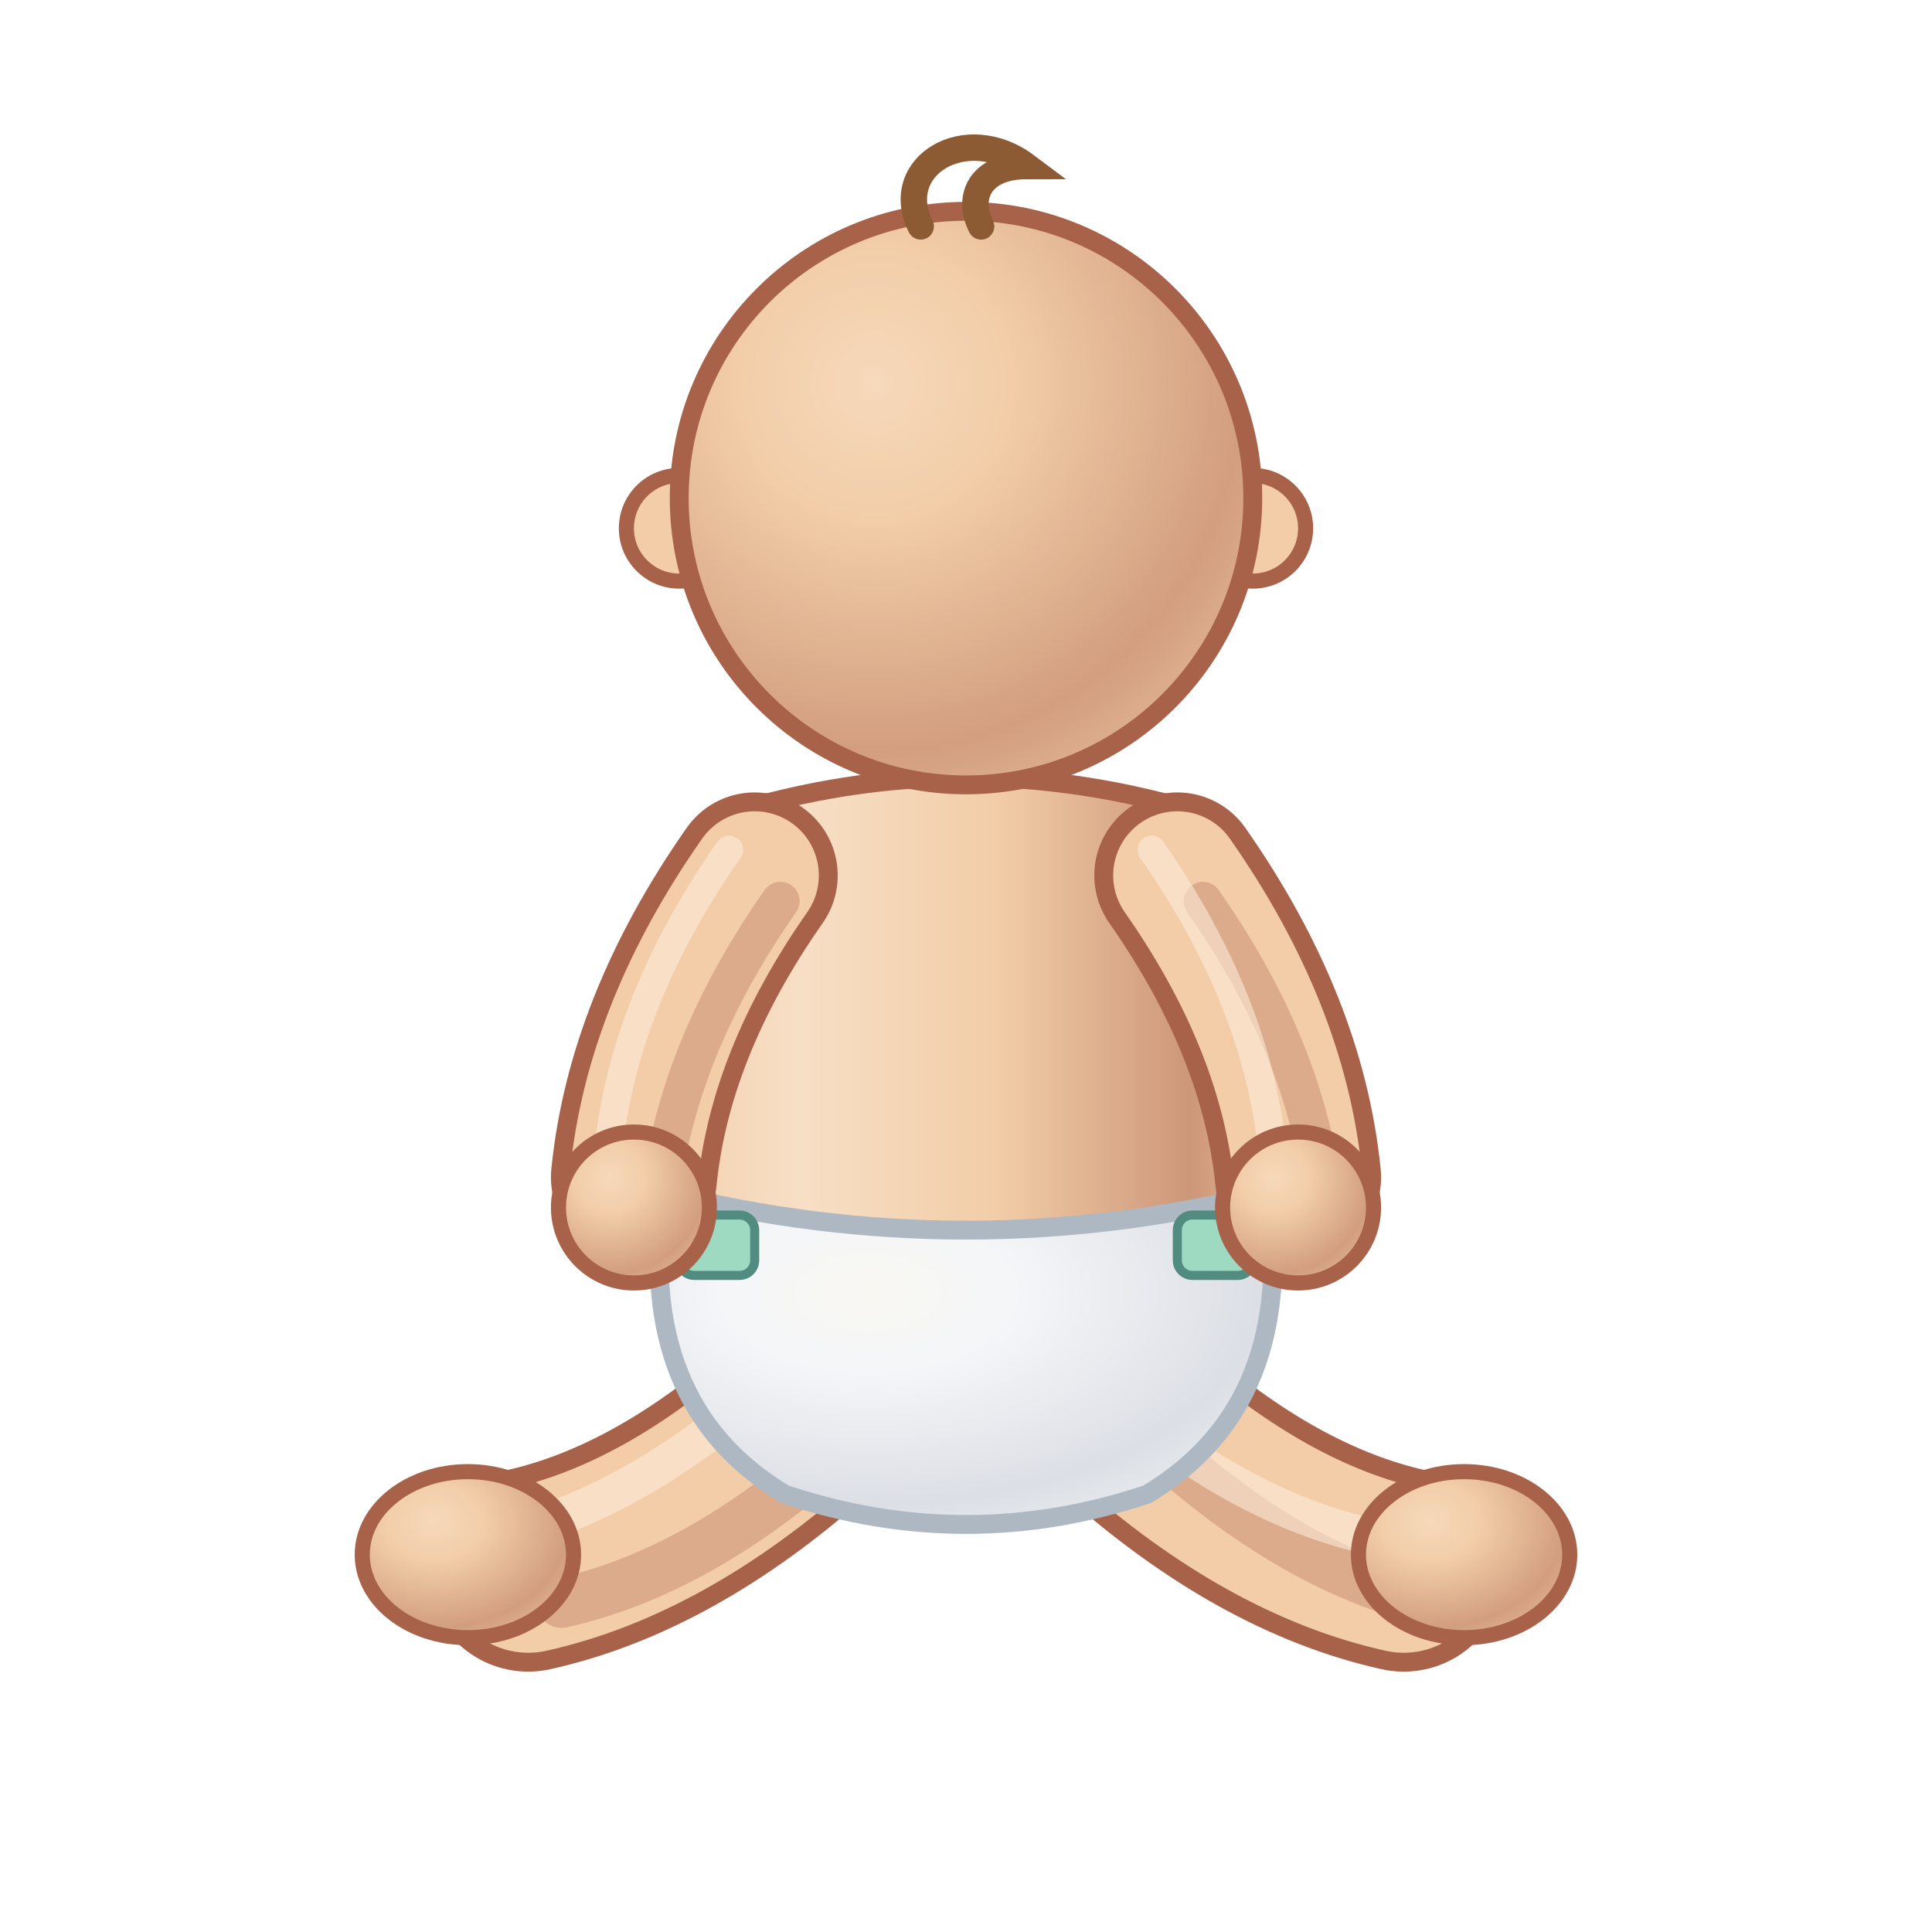
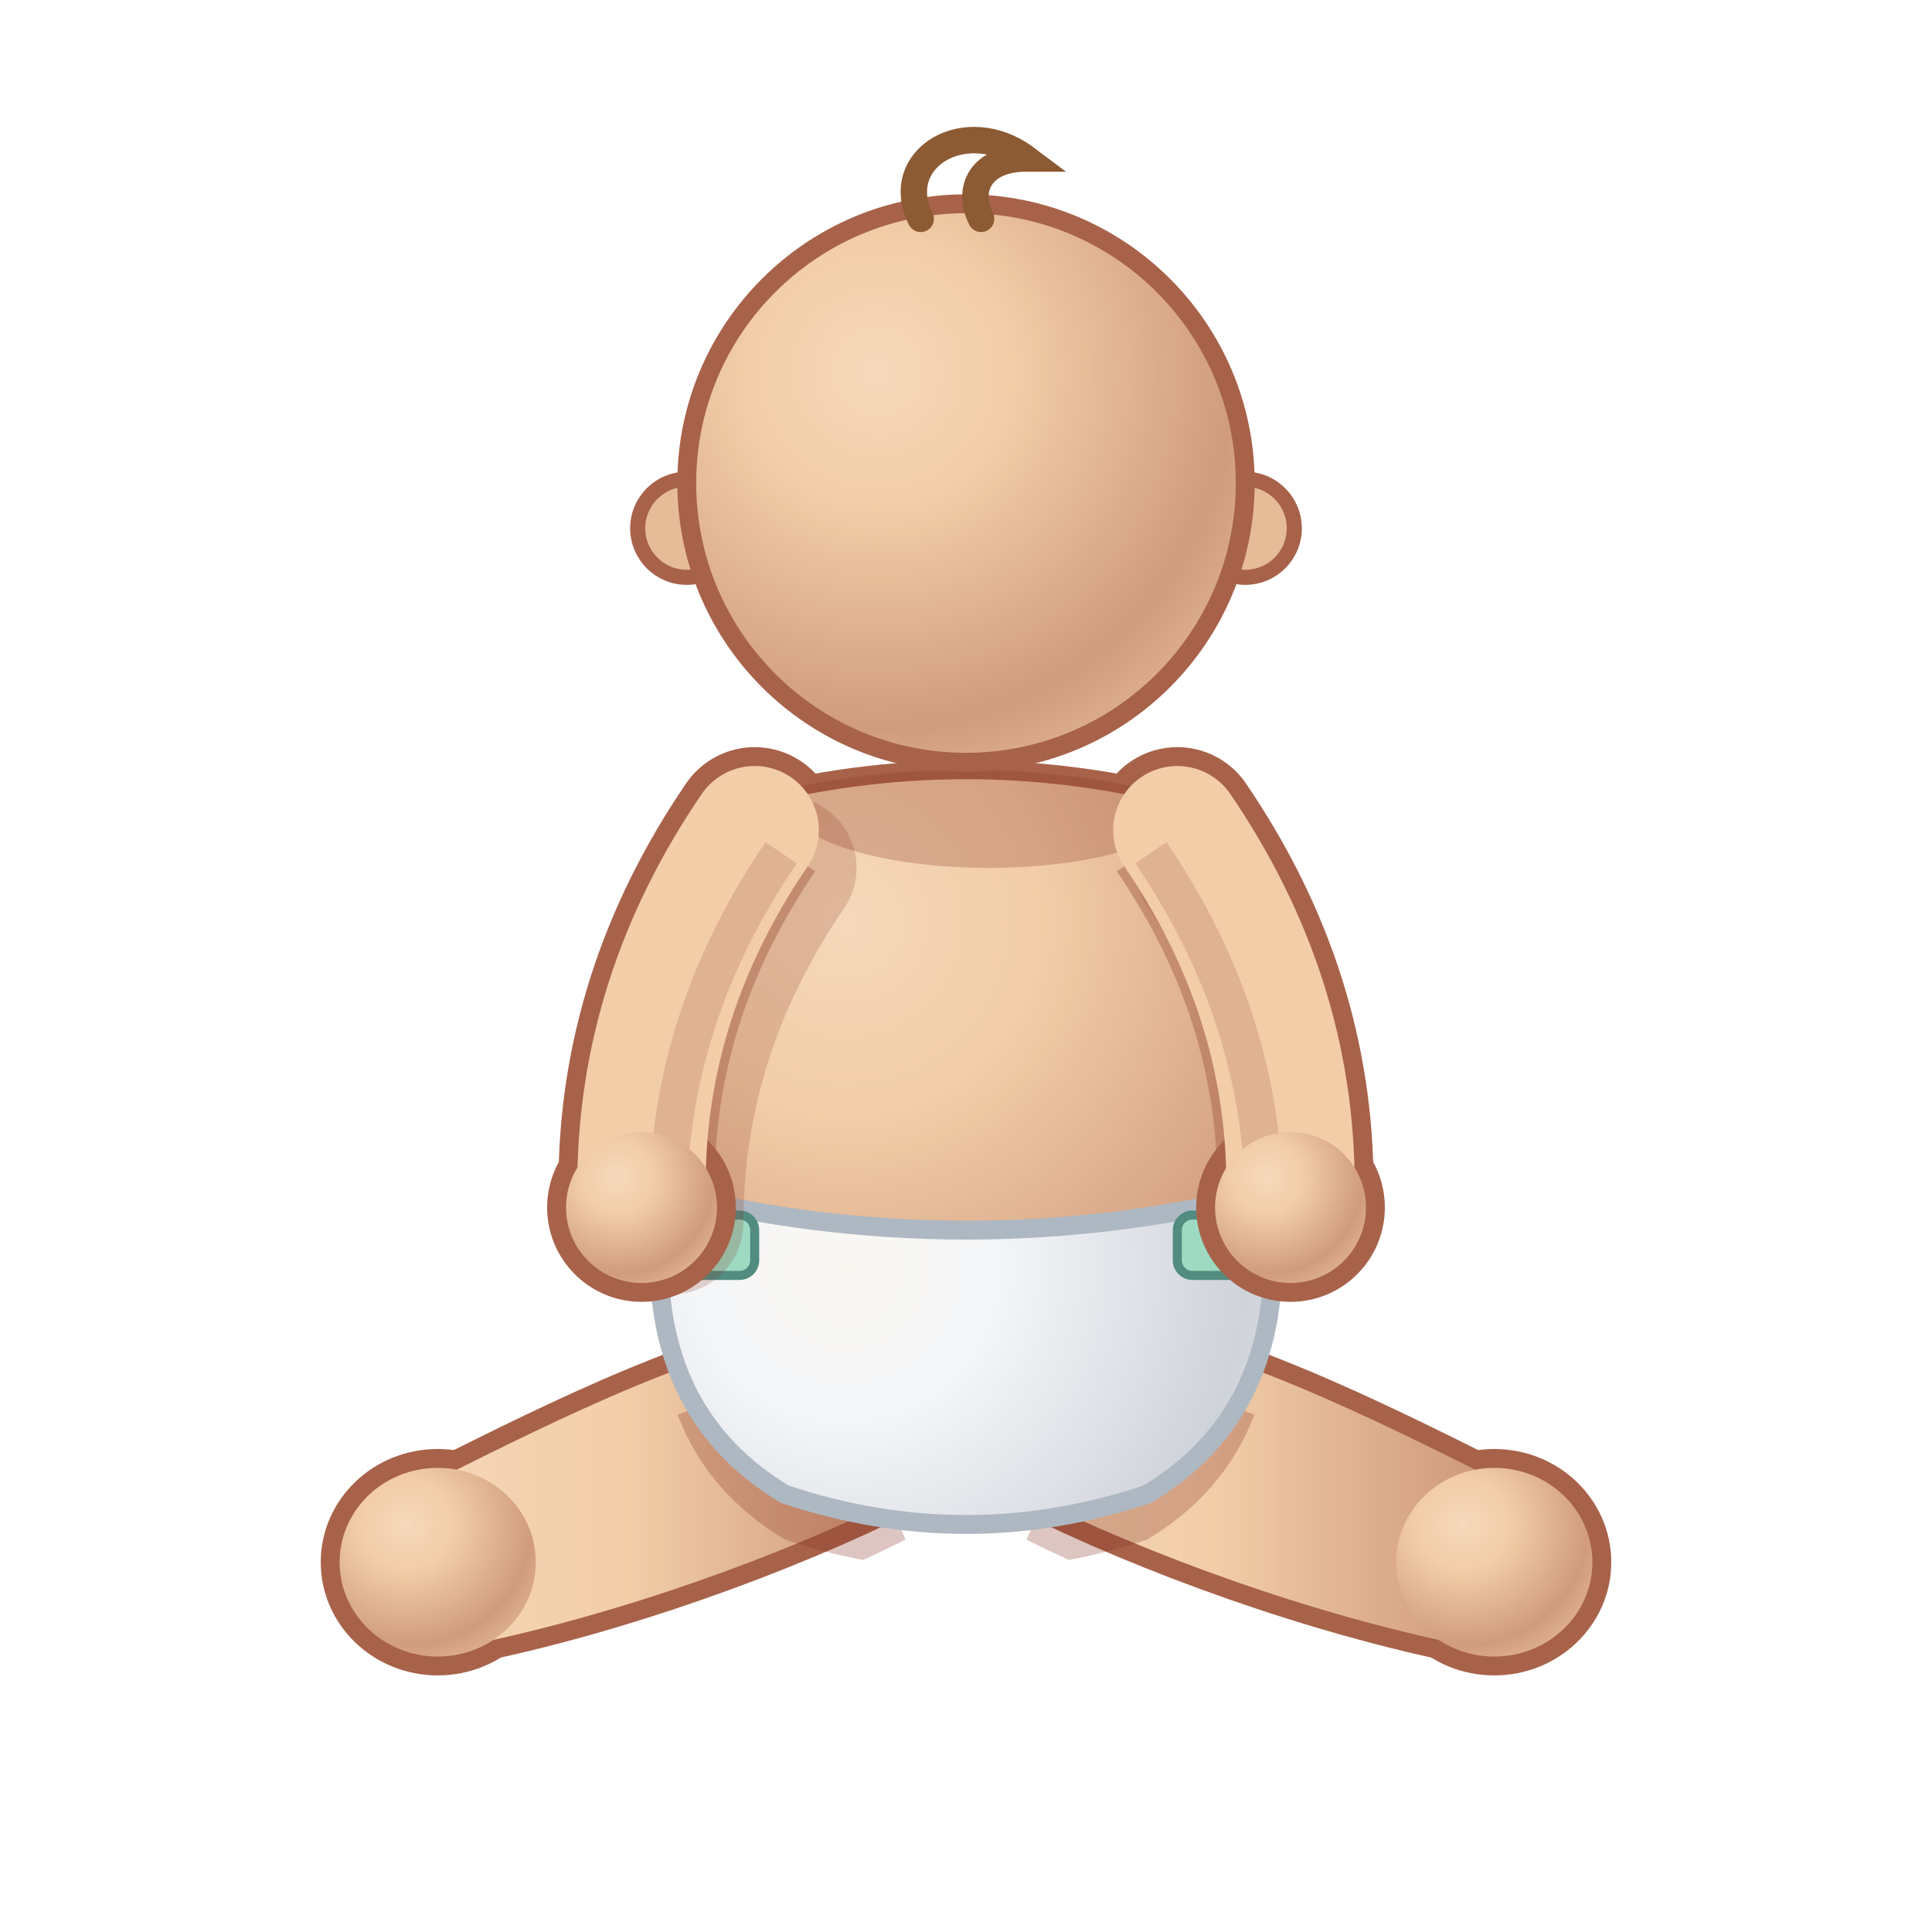
<svg xmlns="http://www.w3.org/2000/svg" viewBox="0 0 256 256" width="256" height="256" role="img" aria-labelledby="baby-light-title">
  <defs>
    <radialGradient id="baby-light-skin" cx="0.34" cy="0.3" r="0.8">
      <stop offset="0" stop-color="#f6d9bb" />
      <stop offset="0.3" stop-color="#F2CDA8" />
-       <stop offset="0.8" stop-color="#d29e7f" />
-       <stop offset="1" stop-color="#e2b694" />
+       <stop offset="0.8" stop-color="#d09c7d" />
+       <stop offset="1" stop-color="#e1b493" />
    </radialGradient>
-     <linearGradient id="baby-light-torso" x1="0" y1="0" x2="1" y2="0">
-       <stop offset="0" stop-color="#f4d2b0" />
-       <stop offset="0.22" stop-color="#f7dfc5" />
-       <stop offset="0.55" stop-color="#F2CDA8" />
-       <stop offset="0.88" stop-color="#cd9779" />
+     <linearGradient id="baby-light-limb" x1="0" y1="0" x2="1" y2="0">
+       <stop offset="0" stop-color="#f5d6b7" />
+       <stop offset="0.4" stop-color="#F2CDA8" />
+       <stop offset="1" stop-color="#cd9779" />
+     </linearGradient>
+     <radialGradient id="baby-light-torso" gradientUnits="userSpaceOnUse" cx="112" cy="122" r="86">
+       <stop offset="0" stop-color="#f5d8ba" />
+       <stop offset="0.3" stop-color="#F2CDA8" />
+       <stop offset="0.8" stop-color="#cd9779" />
      <stop offset="1" stop-color="#e0b291" />
-     </linearGradient>
-     <radialGradient id="baby-light-nappy" cx="0.34" cy="0.3" r="0.8">
-       <stop offset="0" stop-color="#f9f7f2" />
+     </radialGradient>
+     <radialGradient id="baby-light-nappy" gradientUnits="userSpaceOnUse" cx="112" cy="168" r="66">
+       <stop offset="0" stop-color="#faf7f2" />
      <stop offset="0.3" stop-color="#F4F6F8" />
-       <stop offset="0.8" stop-color="#dcdfe5" />
-       <stop offset="1" stop-color="#e8ebee" />
+       <stop offset="0.8" stop-color="#cfd3da" />
+       <stop offset="1" stop-color="#e2e5e9" />
    </radialGradient>
+     <radialGradient id="baby-light-gloss">
+       <stop offset="0" stop-color="#fff" stop-opacity="0.4" />
+       <stop offset="1" stop-color="#fff" stop-opacity="0" />
+     </radialGradient>
+     <clipPath id="baby-light-on-legs">
+       <path d="M110 176C94 178 74 188 58 196L62 218C82 214 104 206 120 198ZM146 176C162 178 182 188 198 196L194 218C174 214 152 206 136 198Z" />
+     </clipPath>
+     <clipPath id="baby-light-on-torso">
+       <path d="M98 106Q128 98 158 106C170 126 172 152 166 172L90 172C84 152 86 126 98 106Z" />
+     </clipPath>
+     <clipPath id="baby-light-on-front">
+       <path d="M98 106Q128 98 158 106C170 126 172 152 166 172L90 172C84 152 86 126 98 106ZM88 158Q128 168 168 158Q172 186 152 198Q128 206 104 198Q84 186 88 158Z" />
+     </clipPath>
  </defs>
-   <path d="M106 188Q88 204 70 208" fill="none" stroke-linecap="round" stroke-linejoin="round" stroke="#a8624a" stroke-width="27" />
-   <path d="M106 188Q88 204 70 208" fill="none" stroke-linecap="round" stroke-linejoin="round" stroke="#F2CDA8" stroke-width="22" />
-   <path d="M106 188Q88 204 70 208" fill="none" stroke-linecap="round" stroke-linejoin="round" stroke="#c48a6e" stroke-width="6.6" opacity="0.5" transform="translate(4.4 4.4)" />
-   <path d="M106 188Q88 204 70 208" fill="none" stroke-linecap="round" stroke-linejoin="round" stroke="#fbebd8" stroke-width="4.84" opacity="0.6" transform="translate(-4.4 -4.4)" />
-   <path d="M150 188Q168 204 186 208" fill="none" stroke-linecap="round" stroke-linejoin="round" stroke="#a8624a" stroke-width="27" />
-   <path d="M150 188Q168 204 186 208" fill="none" stroke-linecap="round" stroke-linejoin="round" stroke="#F2CDA8" stroke-width="22" />
-   <path d="M150 188Q168 204 186 208" fill="none" stroke-linecap="round" stroke-linejoin="round" stroke="#c48a6e" stroke-width="6.6" opacity="0.5" transform="translate(4.4 4.4)" />
-   <path d="M150 188Q168 204 186 208" fill="none" stroke-linecap="round" stroke-linejoin="round" stroke="#fbebd8" stroke-width="4.84" opacity="0.6" transform="translate(-4.4 -4.4)" />
-   <ellipse cx="62" cy="206" rx="14" ry="11" fill="url(#baby-light-skin)" stroke="#a8624a" stroke-width="2" />
-   <ellipse cx="194" cy="206" rx="14" ry="11" fill="url(#baby-light-skin)" stroke="#a8624a" stroke-width="2" />
-   <path d="M96 108Q128 98 160 108Q172 142 164 170L92 170Q84 142 96 108Z" fill="url(#baby-light-torso)" stroke="#a8624a" stroke-width="2.5" stroke-linejoin="round" />
+   <path d="M110 176C94 178 74 188 58 196L62 218C82 214 104 206 120 198Z" fill="#a8624a" stroke="#a8624a" stroke-width="5" stroke-linejoin="round" stroke-linecap="round" />
+   <ellipse cx="58" cy="207" rx="13" ry="12.5" fill="#a8624a" stroke="#a8624a" stroke-width="5" stroke-linejoin="round" stroke-linecap="round" />
+   <path d="M110 176C94 178 74 188 58 196L62 218C82 214 104 206 120 198Z" fill="url(#baby-light-limb)" />
+   <ellipse cx="58" cy="207" rx="13" ry="12.5" fill="url(#baby-light-skin)" />
+   <path d="M146 176C162 178 182 188 198 196L194 218C174 214 152 206 136 198Z" fill="#a8624a" stroke="#a8624a" stroke-width="5" stroke-linejoin="round" stroke-linecap="round" />
+   <ellipse cx="198" cy="207" rx="13" ry="12.5" fill="#a8624a" stroke="#a8624a" stroke-width="5" stroke-linejoin="round" stroke-linecap="round" />
+   <path d="M146 176C162 178 182 188 198 196L194 218C174 214 152 206 136 198Z" fill="url(#baby-light-limb)" />
+   <ellipse cx="198" cy="207" rx="13" ry="12.5" fill="url(#baby-light-skin)" />
+   <path d="M88 158Q128 168 168 158Q172 186 152 198Q128 206 104 198Q84 186 88 158Z" transform="translate(0 6)" fill="#863020" opacity="0.28" clip-path="url(#baby-light-on-legs)" />
+   <path d="M100 110Q85 132 85 157" fill="none" stroke-width="22" stroke-linecap="round" stroke="#a8624a" />
+   <path d="M156 110Q171 132 171 157" fill="none" stroke-width="22" stroke-linecap="round" stroke="#a8624a" />
+   <path d="M98 106Q128 98 158 106C170 126 172 152 166 172L90 172C84 152 86 126 98 106Z" fill="url(#baby-light-torso)" stroke="#a8624a" stroke-width="2.5" stroke-linejoin="round" />
+   <ellipse cx="131" cy="106" rx="27" ry="9" fill="#863020" opacity="0.26" clip-path="url(#baby-light-on-torso)" />
  <path d="M88 158Q128 168 168 158Q172 186 152 198Q128 206 104 198Q84 186 88 158Z" fill="url(#baby-light-nappy)" stroke="#AEB8C2" stroke-width="2.5" stroke-linejoin="round" />
  <rect x="90" y="161" width="10" height="8" rx="2" fill="#9ED9C2" stroke="#528c81" stroke-width="1.2" />
  <rect x="156" y="161" width="10" height="8" rx="2" fill="#9ED9C2" stroke="#528c81" stroke-width="1.2" />
-   <path d="M100 116Q86 136 84 156" fill="none" stroke-linecap="round" stroke-linejoin="round" stroke="#a8624a" stroke-width="22" />
-   <path d="M100 116Q86 136 84 156" fill="none" stroke-linecap="round" stroke-linejoin="round" stroke="#F2CDA8" stroke-width="17" />
-   <path d="M100 116Q86 136 84 156" fill="none" stroke-linecap="round" stroke-linejoin="round" stroke="#c48a6e" stroke-width="5.1" opacity="0.5" transform="translate(3.4 3.4)" />
-   <path d="M100 116Q86 136 84 156" fill="none" stroke-linecap="round" stroke-linejoin="round" stroke="#fbebd8" stroke-width="3.74" opacity="0.6" transform="translate(-3.4 -3.4)" />
-   <path d="M156 116Q170 136 172 156" fill="none" stroke-linecap="round" stroke-linejoin="round" stroke="#a8624a" stroke-width="22" />
-   <path d="M156 116Q170 136 172 156" fill="none" stroke-linecap="round" stroke-linejoin="round" stroke="#F2CDA8" stroke-width="17" />
-   <path d="M156 116Q170 136 172 156" fill="none" stroke-linecap="round" stroke-linejoin="round" stroke="#c48a6e" stroke-width="5.1" opacity="0.5" transform="translate(3.4 3.4)" />
-   <path d="M156 116Q170 136 172 156" fill="none" stroke-linecap="round" stroke-linejoin="round" stroke="#fbebd8" stroke-width="3.74" opacity="0.6" transform="translate(-3.4 -3.4)" />
-   <circle cx="84" cy="160" r="10" fill="url(#baby-light-skin)" stroke="#a8624a" stroke-width="2" />
-   <circle cx="172" cy="160" r="10" fill="url(#baby-light-skin)" stroke="#a8624a" stroke-width="2" />
-   <circle cx="90" cy="70" r="7" fill="#F2CDA8" stroke="#a8624a" stroke-width="2" />
-   <circle cx="166" cy="70" r="7" fill="#F2CDA8" stroke="#a8624a" stroke-width="2" />
-   <circle cx="128" cy="66" r="38" fill="url(#baby-light-skin)" stroke="#a8624a" stroke-width="2.5" />
-   <path d="M122 30C118 22 128 16 136 22C130 22 128 26 130 30" fill="none" stroke="#8C5A33" stroke-width="3.5" stroke-linecap="round" />
+   <g clip-path="url(#baby-light-on-front)">
+     <path d="M100 110Q85 132 85 157" transform="translate(4 5)" fill="none" stroke="#863020" stroke-width="19" stroke-linecap="round" opacity="0.2" />
+     <path d="M156 110Q171 132 171 157" transform="translate(4 5)" fill="none" stroke="#863020" stroke-width="19" stroke-linecap="round" opacity="0.2" />
+   </g>
+   <g clip-path="url(#baby-light-on-torso)">
+     <path d="M100 110Q85 132 85 157" fill="none" stroke-width="19.4" stroke-linecap="butt" stroke="#a8624a" opacity="0.5" />
+     <path d="M156 110Q171 132 171 157" fill="none" stroke-width="19.4" stroke-linecap="butt" stroke="#a8624a" opacity="0.5" />
+   </g>
+   <circle cx="85" cy="160" r="12.5" fill="#a8624a" />
+   <path d="M100 110Q85 132 85 157" fill="none" stroke-width="17" stroke-linecap="round" stroke="#F2CDA8" />
+   <path d="M100 110Q85 132 85 157" fill="none" stroke-width="5" stroke-linecap="butt" stroke="#c48a6e" opacity="0.4" transform="translate(3.5 3)" />
+   <circle cx="85" cy="160" r="10" fill="url(#baby-light-skin)" />
+   <circle cx="171" cy="160" r="12.5" fill="#a8624a" />
+   <path d="M156 110Q171 132 171 157" fill="none" stroke-width="17" stroke-linecap="round" stroke="#F2CDA8" />
+   <path d="M156 110Q171 132 171 157" fill="none" stroke-width="5" stroke-linecap="butt" stroke="#c48a6e" opacity="0.4" transform="translate(-3.5 3)" />
+   <circle cx="171" cy="160" r="10" fill="url(#baby-light-skin)" />
+   <circle cx="91" cy="70" r="6.5" fill="#e6bb98" stroke="#a8624a" stroke-width="2" />
+   <circle cx="165" cy="70" r="6.5" fill="#e6bb98" stroke="#a8624a" stroke-width="2" />
+   <circle cx="128" cy="64" r="37" fill="url(#baby-light-skin)" stroke="#a8624a" stroke-width="2.5" />
+   <path d="M122 29C118 21 128 15 136 21C130 21 128 25 130 29" fill="none" stroke="#8C5A33" stroke-width="3.5" stroke-linecap="round" />
</svg>
